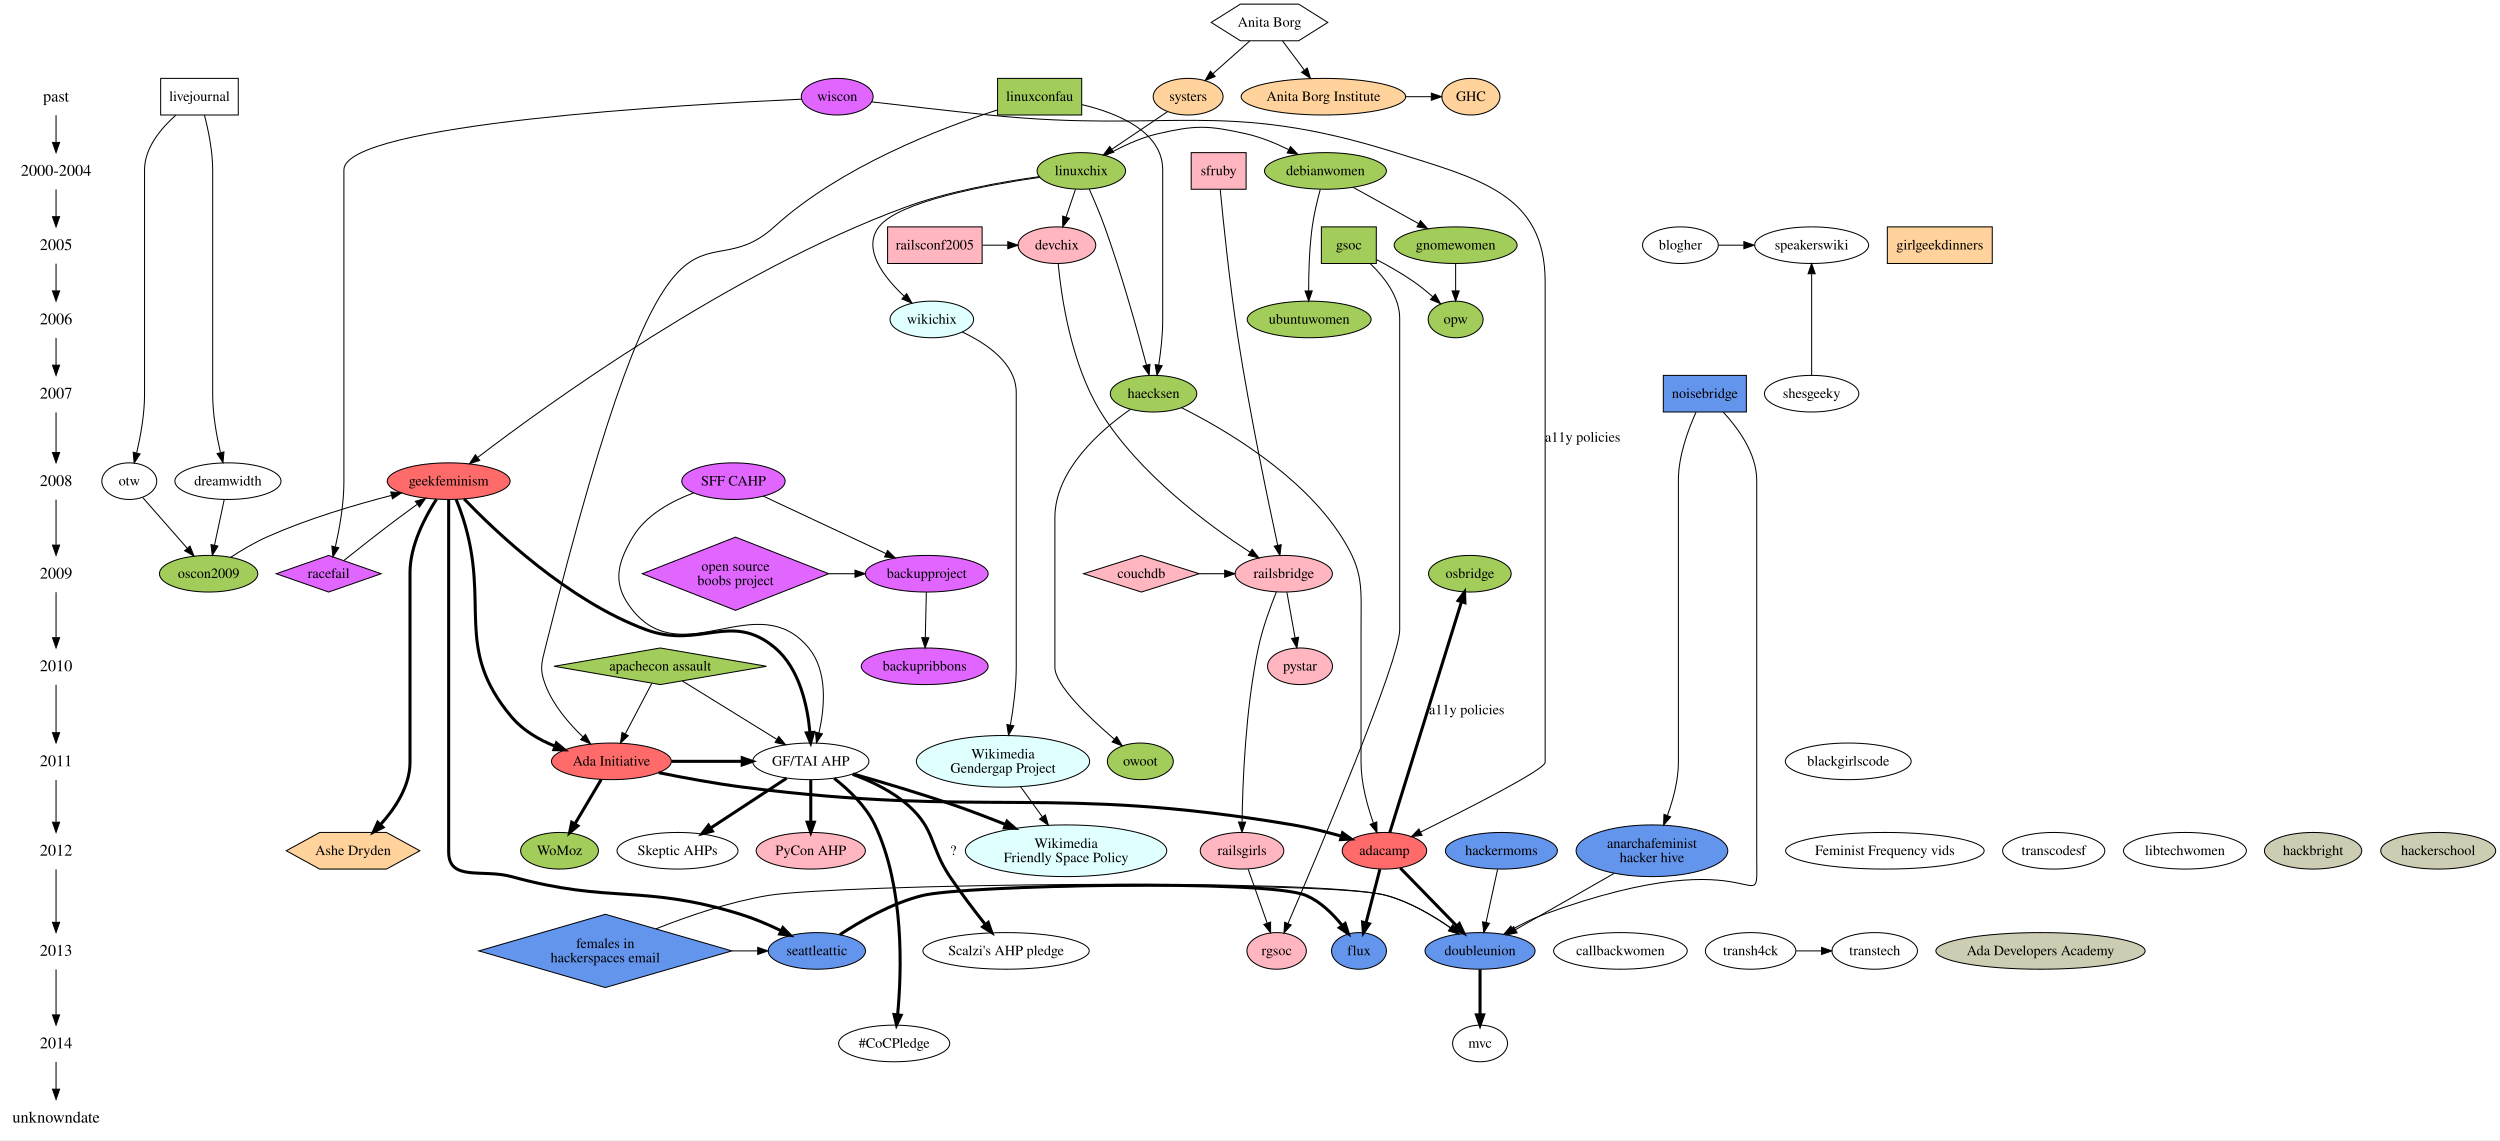
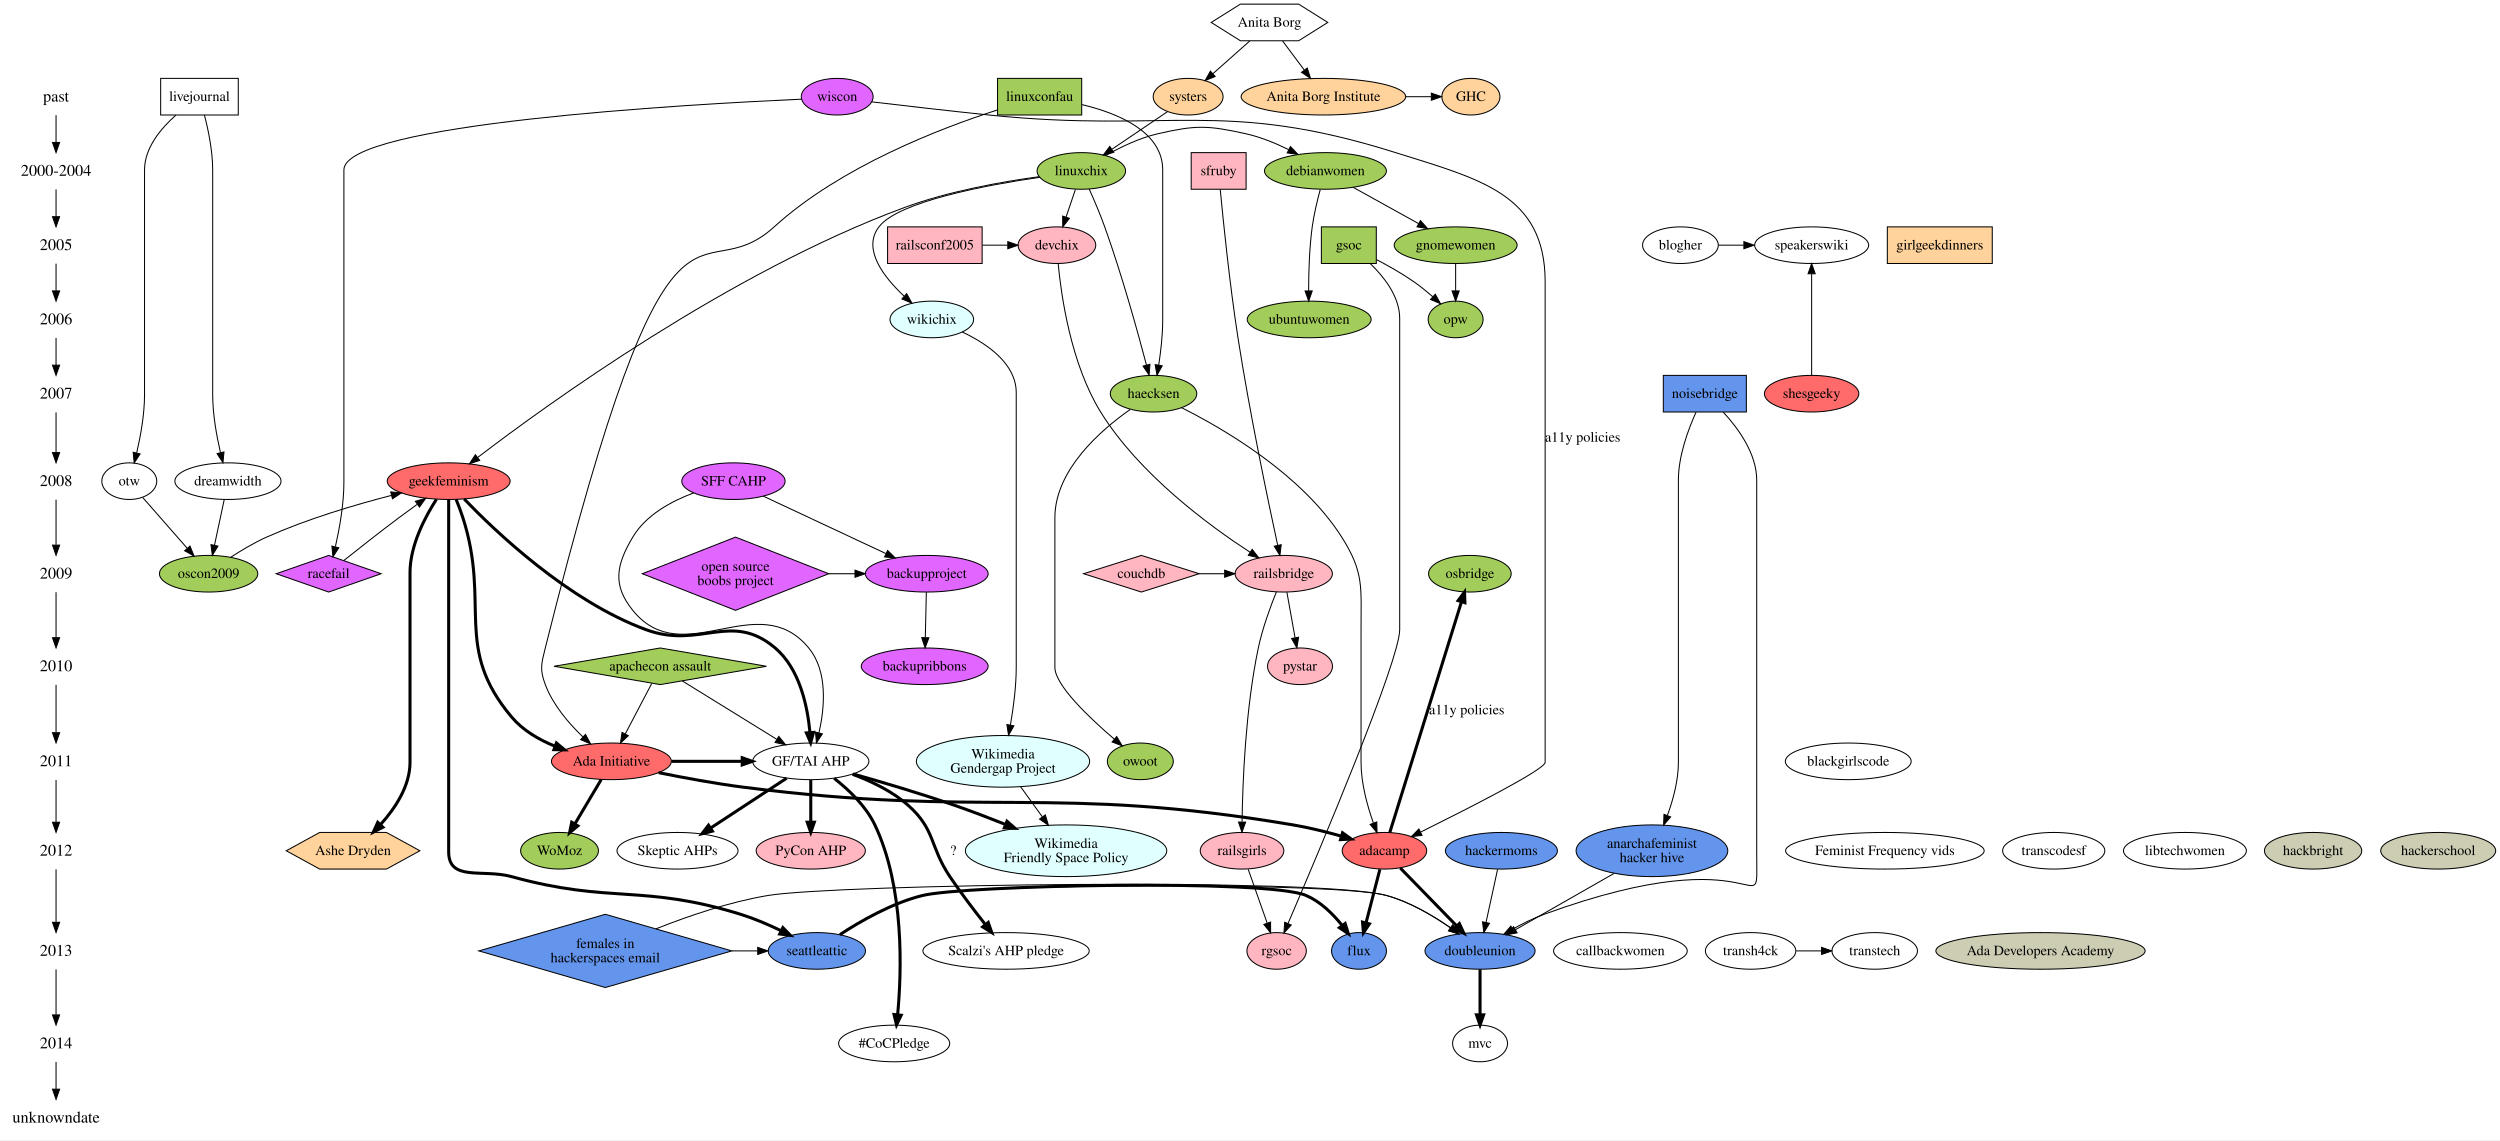
<svg xmlns="http://www.w3.org/2000/svg" width="2458pt" height="1121pt" viewBox="0.00 0.00 2457.86 1120.82">
  <g id="graph0" class="graph" transform="scale(1 1) rotate(0) translate(4 1116.82)">
    <polygon fill="white" stroke="none" points="-4,4 -4,-1116.82 2453.86,-1116.82 2453.86,4 -4,4" />
    <g id="node1" class="node">
      <text text-anchor="middle" x="51.102" y="-1017.02" font-family="Times,serif" font-size="16.00">past</text>
    </g>
    <g id="node2" class="node">
      <text text-anchor="middle" x="51.102" y="-944.023" font-family="Times,serif" font-size="16.00">2000-2004</text>
    </g>
    <g id="edge1" class="edge">
      <path fill="none" stroke="black" d="M51.102,-1003.64C51.102,-995.613 51.102,-985.871 51.102,-976.893" />
      <polygon fill="black" stroke="black" points="54.602,-976.852 51.102,-966.852 47.602,-976.852 54.602,-976.852" />
    </g>
    <g id="node3" class="node">
      <text text-anchor="middle" x="51.102" y="-871.023" font-family="Times,serif" font-size="16.00">2005</text>
    </g>
    <g id="edge2" class="edge">
      <path fill="none" stroke="black" d="M51.102,-930.636C51.102,-922.613 51.102,-912.871 51.102,-903.893" />
      <polygon fill="black" stroke="black" points="54.602,-903.852 51.102,-893.852 47.602,-903.852 54.602,-903.852" />
    </g>
    <g id="node4" class="node">
      <text text-anchor="middle" x="51.102" y="-798.023" font-family="Times,serif" font-size="16.00">2006</text>
    </g>
    <g id="edge3" class="edge">
      <path fill="none" stroke="black" d="M51.102,-857.636C51.102,-849.613 51.102,-839.871 51.102,-830.893" />
      <polygon fill="black" stroke="black" points="54.602,-830.852 51.102,-820.852 47.602,-830.852 54.602,-830.852" />
    </g>
    <g id="node5" class="node">
      <text text-anchor="middle" x="51.102" y="-725.023" font-family="Times,serif" font-size="16.00">2007</text>
    </g>
    <g id="edge4" class="edge">
      <path fill="none" stroke="black" d="M51.102,-784.636C51.102,-776.613 51.102,-766.871 51.102,-757.893" />
      <polygon fill="black" stroke="black" points="54.602,-757.852 51.102,-747.852 47.602,-757.852 54.602,-757.852" />
    </g>
    <g id="node6" class="node">
      <text text-anchor="middle" x="51.102" y="-639.023" font-family="Times,serif" font-size="16.00">2008</text>
    </g>
    <g id="edge5" class="edge">
      <path fill="none" stroke="black" d="M51.102,-711.419C51.102,-700.081 51.102,-685.05 51.102,-672.139" />
      <polygon fill="black" stroke="black" points="54.602,-671.918 51.102,-661.919 47.602,-671.919 54.602,-671.918" />
    </g>
    <g id="node7" class="node">
      <text text-anchor="middle" x="51.102" y="-548.023" font-family="Times,serif" font-size="16.00">2009</text>
    </g>
    <g id="edge6" class="edge">
      <path fill="none" stroke="black" d="M51.102,-625.663C51.102,-613.105 51.102,-595.803 51.102,-581.326" />
      <polygon fill="black" stroke="black" points="54.602,-580.931 51.102,-570.931 47.602,-580.931 54.602,-580.931" />
    </g>
    <g id="node8" class="node">
      <text text-anchor="middle" x="51.102" y="-457.023" font-family="Times,serif" font-size="16.00">2010</text>
    </g>
    <g id="edge7" class="edge">
      <path fill="none" stroke="black" d="M51.102,-534.663C51.102,-522.105 51.102,-504.803 51.102,-490.326" />
      <polygon fill="black" stroke="black" points="54.602,-489.931 51.102,-479.931 47.602,-489.931 54.602,-489.931" />
    </g>
    <g id="node9" class="node">
      <text text-anchor="middle" x="51.102" y="-363.568" font-family="Times,serif" font-size="16.00">2011</text>
    </g>
    <g id="edge8" class="edge">
      <path fill="none" stroke="black" d="M51.102,-443.621C51.102,-430.464 51.102,-412.061 51.102,-396.867" />
      <polygon fill="black" stroke="black" points="54.602,-396.493 51.102,-386.493 47.602,-396.493 54.602,-396.493" />
    </g>
    <g id="node10" class="node">
      <text text-anchor="middle" x="51.102" y="-275.656" font-family="Times,serif" font-size="16.00">2012</text>
    </g>
    <g id="edge9" class="edge">
      <path fill="none" stroke="black" d="M51.102,-349.982C51.102,-338.143 51.102,-322.231 51.102,-308.72" />
      <polygon fill="black" stroke="black" points="54.602,-308.522 51.102,-298.522 47.602,-308.522 54.602,-308.522" />
    </g>
    <g id="node11" class="node">
      <text text-anchor="middle" x="51.102" y="-177.2" font-family="Times,serif" font-size="16.00">2013</text>
    </g>
    <g id="edge10" class="edge">
      <path fill="none" stroke="black" d="M51.102,-262.211C51.102,-247.809 51.102,-227.015 51.102,-210.345" />
      <polygon fill="black" stroke="black" points="54.602,-210.095 51.102,-200.095 47.602,-210.095 54.602,-210.095" />
    </g>
    <g id="node12" class="node">
      <text text-anchor="middle" x="51.102" y="-86.2" font-family="Times,serif" font-size="16.00">2014</text>
    </g>
    <g id="edge11" class="edge">
      <path fill="none" stroke="black" d="M51.102,-163.84C51.102,-151.281 51.102,-133.979 51.102,-119.502" />
      <polygon fill="black" stroke="black" points="54.602,-119.107 51.102,-109.107 47.602,-119.107 54.602,-119.107" />
    </g>
    <g id="node13" class="node">
      <text text-anchor="middle" x="51.102" y="-13.2" font-family="Times,serif" font-size="16.00">unknowndate</text>
    </g>
    <g id="edge12" class="edge">
      <path fill="none" stroke="black" d="M51.102,-72.813C51.102,-64.79 51.102,-55.047 51.102,-46.069" />
      <polygon fill="black" stroke="black" points="54.602,-46.029 51.102,-36.029 47.602,-46.029 54.602,-46.029" />
    </g>
    <g id="node14" class="node">
      <polygon fill="none" stroke="black" points="230.251,-1039.82 153.952,-1039.82 153.952,-1003.82 230.251,-1003.82 230.251,-1039.82" />
      <text text-anchor="middle" x="192.102" y="-1017.62" font-family="Times,serif" font-size="14.00">livejournal</text>
    </g>
    <g id="node38" class="node">
      <ellipse fill="none" stroke="black" cx="220.102" cy="-643.823" rx="52.193" ry="18" />
      <text text-anchor="middle" x="220.102" y="-639.623" font-family="Times,serif" font-size="14.00">dreamwidth</text>
    </g>
    <g id="edge69" class="edge">
      <path fill="none" stroke="black" d="M197.016,-1003.77C200.698,-989.484 205.102,-968.495 205.102,-949.823 205.102,-949.823 205.102,-949.823 205.102,-728.823 205.102,-709.623 208.946,-688.333 212.743,-671.991" />
      <polygon fill="black" stroke="black" points="216.201,-672.584 215.19,-662.038 209.404,-670.913 216.201,-672.584" />
    </g>
    <g id="node39" class="node">
      <ellipse fill="none" stroke="black" cx="123.102" cy="-643.823" rx="27" ry="18" />
      <text text-anchor="middle" x="123.102" y="-639.623" font-family="Times,serif" font-size="14.00">otw</text>
    </g>
    <g id="edge70" class="edge">
      <path fill="none" stroke="black" d="M168.887,-1003.66C154.251,-990.706 138.102,-971.504 138.102,-949.823 138.102,-949.823 138.102,-949.823 138.102,-728.823 138.102,-709.501 134.208,-688.063 130.388,-671.681" />
      <polygon fill="black" stroke="black" points="133.724,-670.589 127.93,-661.719 126.927,-672.266 133.724,-670.589" />
    </g>
    <g id="node15" class="node">
      <ellipse fill="#e066ff" stroke="black" cx="819.102" cy="-1021.82" rx="35.322" ry="18" />
      <text text-anchor="middle" x="819.102" y="-1017.62" font-family="Times,serif" font-size="14.00">wiscon</text>
    </g>
    <g id="node41" class="node">
      <polygon fill="#e066ff" stroke="black" points="319.102,-570.823 267.548,-552.823 319.102,-534.823 370.655,-552.823 319.102,-570.823" />
      <text text-anchor="middle" x="319.102" y="-548.623" font-family="Times,serif" font-size="14.00">racefail</text>
    </g>
    <g id="edge68" class="edge">
      <path fill="none" stroke="black" d="M784.222,-1019.39C673.015,-1014.38 334.102,-995.351 334.102,-949.823 334.102,-949.823 334.102,-949.823 334.102,-642.823 334.102,-621.283 329.776,-597.213 325.771,-579.541" />
      <polygon fill="black" stroke="black" points="329.087,-578.358 323.36,-569.445 322.278,-579.984 329.087,-578.358" />
    </g>
    <g id="node54" class="node">
      <ellipse fill="#ff6a6a" stroke="black" cx="1357.1" cy="-280.456" rx="41.559" ry="18" />
      <text text-anchor="middle" x="1357.1" y="-276.256" font-family="Times,serif" font-size="14.00">adacamp</text>
    </g>
    <g id="edge38" class="edge">
      <path fill="none" stroke="black" d="M853.106,-1016.73C883.292,-1013.15 928.607,-1007.9 968.102,-1003.82 1145.69,-985.481 1197.82,-1020.48 1368.1,-966.823 1450.45,-940.874 1515.1,-926.162 1515.1,-839.823 1515.1,-839.823 1515.1,-839.823 1515.1,-367.368 1515.1,-360.448 1439.33,-321.91 1392.73,-298.865" />
      <polygon fill="black" stroke="black" points="1394.06,-295.622 1383.55,-294.338 1390.97,-301.9 1394.06,-295.622" />
      <text text-anchor="middle" x="1551.97" y="-682.623" font-family="Times,serif" font-size="14.00">a11y policies</text>
    </g>
    <g id="node16" class="node">
      <polygon fill="#a2cd5a" stroke="black" points="1059.47,-1039.82 976.732,-1039.82 976.732,-1003.82 1059.47,-1003.82 1059.47,-1039.82" />
      <text text-anchor="middle" x="1018.1" y="-1017.62" font-family="Times,serif" font-size="14.00">linuxconfau</text>
    </g>
    <g id="node33" class="node">
      <ellipse fill="#a2cd5a" stroke="black" cx="1130.1" cy="-729.823" rx="42.528" ry="18" />
      <text text-anchor="middle" x="1130.1" y="-725.623" font-family="Times,serif" font-size="14.00">haecksen</text>
    </g>
    <g id="edge61" class="edge">
      <path fill="none" stroke="black" d="M1059.74,-1014.02C1094.74,-1005.64 1139.1,-987.576 1139.1,-949.823 1139.1,-949.823 1139.1,-949.823 1139.1,-801.823 1139.1,-787.215 1137.2,-771.05 1135.15,-757.838" />
      <polygon fill="black" stroke="black" points="1138.6,-757.251 1133.5,-747.963 1131.7,-758.402 1138.6,-757.251" />
    </g>
    <g id="node49" class="node">
      <ellipse fill="#ff6a6a" stroke="black" cx="597.102" cy="-368.368" rx="58.95" ry="18" />
      <text text-anchor="middle" x="597.102" y="-364.168" font-family="Times,serif" font-size="14.00">Ada Initiative</text>
    </g>
    <g id="edge22" class="edge">
      <path fill="none" stroke="black" d="M976.325,-1008.69C920.93,-990.913 822.556,-953.296 757.102,-893.823 679.87,-823.649 658.224,-984.314 532.102,-479.823 528.221,-464.301 526.482,-458.804 532.102,-443.823 539.576,-423.896 555.066,-405.801 569.049,-392.44" />
      <polygon fill="black" stroke="black" points="571.592,-394.858 576.603,-385.523 566.864,-389.695 571.592,-394.858" />
    </g>
    <g id="node17" class="node">
      <ellipse fill="#ffd39b" stroke="black" cx="1297.1" cy="-1021.82" rx="80.881" ry="18" />
      <text text-anchor="middle" x="1297.1" y="-1017.62" font-family="Times,serif" font-size="14.00">Anita Borg Institute</text>
    </g>
    <g id="node19" class="node">
      <ellipse fill="#ffd39b" stroke="black" cx="1442.1" cy="-1021.82" rx="28.558" ry="18" />
      <text text-anchor="middle" x="1442.1" y="-1017.62" font-family="Times,serif" font-size="14.00">GHC</text>
    </g>
    <g id="edge15" class="edge">
      <path fill="none" stroke="black" d="M1377.81,-1021.82C1386.21,-1021.82 1394.6,-1021.82 1402.99,-1021.82" />
      <polygon fill="black" stroke="black" points="1403.22,-1025.32 1413.22,-1021.82 1403.22,-1018.32 1403.22,-1025.32" />
    </g>
    <g id="node18" class="node">
      <ellipse fill="#ffd39b" stroke="black" cx="1164.1" cy="-1021.82" rx="34.361" ry="18" />
      <text text-anchor="middle" x="1164.1" y="-1017.62" font-family="Times,serif" font-size="14.00">systers</text>
    </g>
    <g id="node20" class="node">
      <ellipse fill="#a2cd5a" stroke="black" cx="1059.1" cy="-948.823" rx="43.523" ry="18" />
      <text text-anchor="middle" x="1059.1" y="-944.623" font-family="Times,serif" font-size="14.00">linuxchix</text>
    </g>
    <g id="edge16" class="edge">
      <path fill="none" stroke="black" d="M1143.86,-1007.13C1128.43,-996.702 1106.94,-982.168 1089.45,-970.347" />
      <polygon fill="black" stroke="black" points="1090.97,-967.151 1080.73,-964.449 1087.05,-972.949 1090.97,-967.151" />
    </g>
    <g id="node22" class="node">
      <ellipse fill="#a2cd5a" stroke="black" cx="1299.1" cy="-948.823" rx="59.927" ry="18" />
      <text text-anchor="middle" x="1299.1" y="-944.623" font-family="Times,serif" font-size="14.00">debianwomen</text>
    </g>
    <g id="edge52" class="edge">
      <path fill="none" stroke="black" d="M1083.05,-963.952C1097.29,-972.037 1116.04,-981.162 1134.1,-985.323 1171.78,-994.005 1183.36,-993.718 1221.1,-985.323 1235.43,-982.137 1250.24,-976.027 1263.05,-969.704" />
      <polygon fill="black" stroke="black" points="1264.71,-972.789 1272,-965.101 1261.5,-966.565 1264.71,-972.789" />
    </g>
    <g id="node24" class="node">
      <ellipse fill="lightpink" stroke="black" cx="1035.1" cy="-875.823" rx="38.202" ry="18" />
      <text text-anchor="middle" x="1035.1" y="-871.623" font-family="Times,serif" font-size="14.00">devchix</text>
    </g>
    <g id="edge78" class="edge">
      <path fill="none" stroke="black" d="M1053.29,-930.636C1050.55,-922.526 1047.21,-912.659 1044.15,-903.6" />
      <polygon fill="black" stroke="black" points="1047.38,-902.205 1040.86,-893.852 1040.74,-904.446 1047.38,-902.205" />
    </g>
    <g id="node30" class="node">
      <ellipse fill="lightcyan" stroke="black" cx="912.102" cy="-802.823" rx="41.109" ry="18" />
      <text text-anchor="middle" x="912.102" y="-798.623" font-family="Times,serif" font-size="14.00">wikichix</text>
    </g>
    <g id="edge56" class="edge">
      <path fill="none" stroke="black" d="M1018.11,-942.565C965.628,-934.894 879.185,-918.775 860.102,-893.823 843.479,-872.089 864.79,-844.527 884.93,-825.666" />
      <polygon fill="black" stroke="black" points="887.385,-828.167 892.51,-818.894 882.721,-822.947 887.385,-828.167" />
    </g>
    <g id="edge60" class="edge">
      <path fill="none" stroke="black" d="M1066.87,-931C1071.59,-920.445 1077.56,-906.484 1082.1,-893.823 1099,-846.72 1114.58,-790.467 1123.17,-757.875" />
      <polygon fill="black" stroke="black" points="1126.57,-758.726 1125.71,-748.166 1119.79,-756.958 1126.57,-758.726" />
    </g>
    <g id="node37" class="node">
      <ellipse fill="#ff6a6a" stroke="black" cx="437.102" cy="-643.823" rx="60.411" ry="18" />
      <text text-anchor="middle" x="437.102" y="-639.623" font-family="Times,serif" font-size="14.00">geekfeminism</text>
    </g>
    <g id="edge18" class="edge">
      <path fill="none" stroke="black" d="M1017.68,-943.179C981.788,-938.294 928.889,-929.008 885.102,-912.823 713.493,-849.393 533.961,-719.356 465.706,-667.197" />
      <polygon fill="black" stroke="black" points="467.63,-664.262 457.569,-660.944 463.365,-669.812 467.63,-664.262" />
    </g>
    <g id="node21" class="node">
      <polygon fill="lightpink" stroke="black" points="1221.1,-966.823 1167.1,-966.823 1167.1,-930.823 1221.1,-930.823 1221.1,-966.823" />
      <text text-anchor="middle" x="1194.1" y="-944.623" font-family="Times,serif" font-size="14.00">sfruby</text>
    </g>
    <g id="node43" class="node">
      <ellipse fill="lightpink" stroke="black" cx="1258.1" cy="-552.823" rx="47.85" ry="18" />
      <text text-anchor="middle" x="1258.1" y="-548.623" font-family="Times,serif" font-size="14.00">railsbridge</text>
    </g>
    <g id="edge80" class="edge">
      <path fill="none" stroke="black" d="M1195.67,-930.634C1198.48,-900.847 1204.87,-837.749 1213.1,-784.823 1224.64,-710.572 1242.83,-623.783 1252.15,-580.794" />
      <polygon fill="black" stroke="black" points="1255.61,-581.359 1254.32,-570.843 1248.77,-579.867 1255.61,-581.359" />
    </g>
    <g id="node28" class="node">
      <ellipse fill="#a2cd5a" stroke="black" cx="1427.1" cy="-875.823" rx="60.42" ry="18" />
      <text text-anchor="middle" x="1427.1" y="-871.623" font-family="Times,serif" font-size="14.00">gnomewomen</text>
    </g>
    <g id="edge54" class="edge">
      <path fill="none" stroke="black" d="M1326.25,-932.766C1345.04,-922.341 1370.27,-908.349 1390.79,-896.966" />
      <polygon fill="black" stroke="black" points="1392.51,-900.015 1399.55,-892.104 1389.11,-893.894 1392.51,-900.015" />
    </g>
    <g id="node31" class="node">
      <ellipse fill="#a2cd5a" stroke="black" cx="1283.1" cy="-802.823" rx="60.913" ry="18" />
      <text text-anchor="middle" x="1283.1" y="-798.623" font-family="Times,serif" font-size="14.00">ubuntuwomen</text>
    </g>
    <g id="edge53" class="edge">
      <path fill="none" stroke="black" d="M1293.98,-930.484C1291.11,-919.976 1287.79,-906.245 1286.1,-893.823 1283.25,-872.813 1282.58,-848.805 1282.58,-830.872" />
      <polygon fill="black" stroke="black" points="1286.08,-830.852 1282.65,-820.829 1279.08,-830.805 1286.08,-830.852" />
    </g>
    <g id="node23" class="node">
      <polygon fill="lightpink" stroke="black" points="961.581,-893.823 868.622,-893.823 868.622,-857.823 961.581,-857.823 961.581,-893.823" />
      <text text-anchor="middle" x="915.102" y="-871.623" font-family="Times,serif" font-size="14.00">railsconf2005</text>
    </g>
    <g id="edge77" class="edge">
      <path fill="none" stroke="black" d="M961.977,-875.823C970.235,-875.823 978.493,-875.823 986.752,-875.823" />
      <polygon fill="black" stroke="black" points="986.825,-879.323 996.825,-875.823 986.825,-872.323 986.825,-879.323" />
    </g>
    <g id="edge79" class="edge">
      <path fill="none" stroke="black" d="M1036.32,-857.828C1039.23,-826.696 1048.69,-759.357 1078.1,-711.823 1115.81,-650.882 1184.34,-600.382 1225.09,-573.887" />
      <polygon fill="black" stroke="black" points="1227.05,-576.786 1233.59,-568.447 1223.28,-570.89 1227.05,-576.786" />
    </g>
    <g id="node25" class="node">
      <ellipse fill="none" stroke="black" cx="1648.1" cy="-875.823" rx="37.242" ry="18" />
      <text text-anchor="middle" x="1648.1" y="-871.623" font-family="Times,serif" font-size="14.00">blogher</text>
    </g>
    <g id="node26" class="node">
      <ellipse fill="none" stroke="black" cx="1777.1" cy="-875.823" rx="56.053" ry="18" />
      <text text-anchor="middle" x="1777.1" y="-871.623" font-family="Times,serif" font-size="14.00">speakerswiki</text>
    </g>
    <g id="edge75" class="edge">
      <path fill="none" stroke="black" d="M1685.39,-875.823C1693.71,-875.823 1702.03,-875.823 1710.35,-875.823" />
      <polygon fill="black" stroke="black" points="1710.5,-879.323 1720.5,-875.823 1710.5,-872.323 1710.5,-879.323" />
    </g>
    <g id="node27" class="node">
      <polygon fill="#ffd39b" stroke="black" points="1954.68,-893.823 1851.52,-893.823 1851.52,-857.823 1954.68,-857.823 1954.68,-893.823" />
      <text text-anchor="middle" x="1903.1" y="-871.623" font-family="Times,serif" font-size="14.00">girlgeekdinners</text>
    </g>
    <g id="node32" class="node">
      <ellipse fill="#a2cd5a" stroke="black" cx="1427.1" cy="-802.823" rx="27" ry="18" />
      <text text-anchor="middle" x="1427.1" y="-798.623" font-family="Times,serif" font-size="14.00">opw</text>
    </g>
    <g id="edge58" class="edge">
      <path fill="none" stroke="black" d="M1427.1,-857.636C1427.1,-849.613 1427.1,-839.871 1427.1,-830.893" />
      <polygon fill="black" stroke="black" points="1430.6,-830.852 1427.1,-820.852 1423.6,-830.852 1430.6,-830.852" />
    </g>
    <g id="node29" class="node">
      <polygon fill="#a2cd5a" stroke="black" points="1349.1,-893.823 1295.1,-893.823 1295.1,-857.823 1349.1,-857.823 1349.1,-893.823" />
      <text text-anchor="middle" x="1322.1" y="-871.623" font-family="Times,serif" font-size="14.00">gsoc</text>
    </g>
    <g id="edge59" class="edge">
      <path fill="none" stroke="black" d="M1349.35,-861.614C1361.02,-855.532 1374.58,-847.882 1386.1,-839.823 1392.4,-835.418 1398.82,-830.189 1404.66,-825.102" />
      <polygon fill="black" stroke="black" points="1407.08,-827.627 1412.19,-818.342 1402.41,-822.418 1407.08,-827.627" />
    </g>
    <g id="node71" class="node">
      <ellipse fill="lightpink" stroke="black" cx="1251.1" cy="-182" rx="29.213" ry="18" />
      <text text-anchor="middle" x="1251.1" y="-177.8" font-family="Times,serif" font-size="14.00">rgsoc</text>
    </g>
    <g id="edge67" class="edge">
      <path fill="none" stroke="black" d="M1343.31,-857.582C1356.93,-844.46 1372.1,-825.081 1372.1,-803.823 1372.1,-803.823 1372.1,-803.823 1372.1,-497.823 1372.1,-467.407 1292.39,-278.97 1262.36,-209.063" />
      <polygon fill="black" stroke="black" points="1265.48,-207.443 1258.31,-199.641 1259.05,-210.21 1265.48,-207.443" />
    </g>
    <g id="node53" class="node">
      <ellipse fill="lightcyan" stroke="black" cx="982.102" cy="-368.368" rx="85.163" ry="25.412" />
      <text text-anchor="middle" x="982.102" y="-371.168" font-family="Times,serif" font-size="14.00">Wikimedia</text>
      <text text-anchor="middle" x="982.102" y="-357.168" font-family="Times,serif" font-size="14.00">Gendergap Project</text>
    </g>
    <g id="edge57" class="edge">
      <path fill="none" stroke="black" d="M942.066,-790.462C965.841,-779.272 995.102,-759.647 995.102,-730.823 995.102,-730.823 995.102,-730.823 995.102,-460.823 995.102,-441.964 992.359,-421.134 989.392,-404.122" />
      <polygon fill="black" stroke="black" points="992.795,-403.274 987.539,-394.075 985.911,-404.544 992.795,-403.274" />
    </g>
    <g id="node51" class="node">
      <ellipse fill="#a2cd5a" stroke="black" cx="1117.1" cy="-368.368" rx="32.432" ry="18" />
      <text text-anchor="middle" x="1117.1" y="-364.168" font-family="Times,serif" font-size="14.00">owoot</text>
    </g>
    <g id="edge55" class="edge">
      <path fill="none" stroke="black" d="M1107.11,-714.299C1078.43,-694.183 1033.1,-654.94 1033.1,-607.823 1033.1,-607.823 1033.1,-607.823 1033.1,-460.823 1033.1,-443.315 1066.91,-411.209 1091.64,-390.076" />
      <polygon fill="black" stroke="black" points="1093.89,-392.751 1099.29,-383.633 1089.38,-387.397 1093.89,-392.751" />
    </g>
    <g id="edge62" class="edge">
      <path fill="none" stroke="black" d="M1157.69,-716.007C1198.89,-695.366 1275.82,-650.717 1315.1,-588.823 1337.01,-554.307 1334.1,-539.705 1334.1,-498.823 1334.1,-498.823 1334.1,-498.823 1334.1,-367.368 1334.1,-346.909 1340.26,-324.614 1346.21,-307.863" />
      <polygon fill="black" stroke="black" points="1349.59,-308.809 1349.82,-298.217 1343.04,-306.352 1349.59,-308.809" />
    </g>
    <g id="node34" class="node">
-       <ellipse fill="none" stroke="black" cx="1777.1" cy="-729.823" rx="46.405" ry="18" />
+       <ellipse fill="#ff6a6a" stroke="black" cx="1777.1" cy="-729.823" rx="46.405" ry="18" />
      <text text-anchor="middle" x="1777.1" y="-725.623" font-family="Times,serif" font-size="14.00">shesgeeky</text>
    </g>
    <g id="edge76" class="edge">
      <path fill="none" stroke="black" d="M1777.1,-747.885C1777.1,-772.447 1777.1,-818.034 1777.1,-847.37" />
      <polygon fill="black" stroke="black" points="1773.6,-847.739 1777.1,-857.739 1780.6,-847.739 1773.6,-847.739" />
    </g>
    <g id="node35" class="node">
      <polygon fill="cornflowerblue" stroke="black" points="1712.92,-747.823 1631.28,-747.823 1631.28,-711.823 1712.92,-711.823 1712.92,-747.823" />
      <text text-anchor="middle" x="1672.1" y="-725.623" font-family="Times,serif" font-size="14.00">noisebridge</text>
    </g>
    <g id="node62" class="node">
      <ellipse fill="cornflowerblue" stroke="black" cx="1620.1" cy="-280.456" rx="74.559" ry="25.412" />
      <text text-anchor="middle" x="1620.1" y="-283.256" font-family="Times,serif" font-size="14.00">anarchafeminist</text>
      <text text-anchor="middle" x="1620.1" y="-269.256" font-family="Times,serif" font-size="14.00">hacker hive</text>
    </g>
    <g id="edge42" class="edge">
      <path fill="none" stroke="black" d="M1663.44,-711.606C1655.88,-694.954 1646.1,-668.791 1646.1,-644.823 1646.1,-644.823 1646.1,-644.823 1646.1,-367.368 1646.1,-349.727 1641.02,-330.888 1635.35,-315.361" />
      <polygon fill="black" stroke="black" points="1638.47,-313.732 1631.58,-305.681 1631.94,-316.27 1638.47,-313.732" />
    </g>
    <g id="node70" class="node">
      <ellipse fill="cornflowerblue" stroke="black" cx="1451.1" cy="-182" rx="54.14" ry="18" />
      <text text-anchor="middle" x="1451.1" y="-177.8" font-family="Times,serif" font-size="14.00">doubleunion</text>
    </g>
    <g id="edge43" class="edge">
      <path fill="none" stroke="black" d="M1690.23,-711.648C1704.88,-695.832 1723.1,-670.926 1723.1,-644.823 1723.1,-644.823 1723.1,-644.823 1723.1,-279.456 1723.1,-200.143 1735.5,-298.746 1514.1,-218 1503.68,-214.199 1492.92,-208.832 1483.31,-203.441" />
      <polygon fill="black" stroke="black" points="1484.89,-200.315 1474.49,-198.314 1481.37,-206.366 1484.89,-200.315" />
    </g>
    <g id="node36" class="node">
      <ellipse fill="#e066ff" stroke="black" cx="717.102" cy="-643.823" rx="50.825" ry="18" />
      <text text-anchor="middle" x="717.102" y="-639.623" font-family="Times,serif" font-size="14.00">SFF CAHP</text>
    </g>
    <g id="node45" class="node">
      <ellipse fill="#e066ff" stroke="black" cx="907.102" cy="-552.823" rx="60.394" ry="18" />
      <text text-anchor="middle" x="907.102" y="-548.623" font-family="Times,serif" font-size="14.00">backupproject</text>
    </g>
    <g id="edge28" class="edge">
      <path fill="none" stroke="black" d="M746.373,-629.112C778.671,-613.983 830.849,-589.542 866.952,-572.63" />
      <polygon fill="black" stroke="black" points="868.649,-575.701 876.22,-568.289 865.679,-569.361 868.649,-575.701" />
    </g>
    <g id="node50" class="node">
      <ellipse fill="none" stroke="black" cx="793.102" cy="-368.368" rx="57.134" ry="18" />
      <text text-anchor="middle" x="793.102" y="-364.168" font-family="Times,serif" font-size="14.00">GF/TAI AHP</text>
    </g>
    <g id="edge26" class="edge">
      <path fill="none" stroke="black" d="M677.952,-632.268C656.225,-624.188 631.044,-610.625 618.102,-588.823 601.767,-561.307 597.979,-541.705 618.102,-516.823 667.545,-455.687 741.107,-540.51 791.102,-479.823 810.096,-456.768 806.718,-420.881 801.16,-396.31" />
      <polygon fill="black" stroke="black" points="804.537,-395.387 798.703,-386.543 797.748,-397.095 804.537,-395.387" />
    </g>
    <g id="edge21" class="edge">
      <path fill="none" stroke="black" stroke-width="3" d="M444.423,-625.908C446.735,-620.223 449.183,-613.806 451.102,-607.823 478.49,-522.422 441.251,-480.356 499.102,-411.823 510.096,-398.799 525.83,-389.654 541.482,-383.282" />
      <polygon fill="black" stroke="black" stroke-width="3" points="543.031,-386.44 551.175,-379.663 540.582,-379.882 543.031,-386.44" />
    </g>
    <g id="edge24" class="edge">
      <path fill="none" stroke="black" stroke-width="3" d="M452.256,-626.386C482.611,-594.742 554.548,-526 631.102,-497.823 684.601,-478.132 714.586,-516.652 758.102,-479.823 782.286,-459.356 789.96,-422.264 792.285,-396.751" />
      <polygon fill="black" stroke="black" stroke-width="3" points="795.788,-396.825 792.987,-386.607 788.805,-396.342 795.788,-396.825" />
    </g>
    <g id="node63" class="node">
      <polygon fill="#ffd39b" stroke="black" points="408.771,-280.456 375.936,-298.456 310.267,-298.456 277.432,-280.456 310.267,-262.456 375.936,-262.456 408.771,-280.456" />
      <text text-anchor="middle" x="343.102" y="-276.256" font-family="Times,serif" font-size="14.00">Ashe Dryden</text>
    </g>
    <g id="edge17" class="edge">
      <path fill="none" stroke="black" stroke-width="3" d="M425.078,-626.004C413.945,-608.75 399.102,-580.705 399.102,-553.823 399.102,-553.823 399.102,-553.823 399.102,-367.368 399.102,-343.958 384.329,-321.932 369.959,-306.044" />
      <polygon fill="black" stroke="black" stroke-width="3" points="372.44,-303.574 363.003,-298.758 367.377,-308.408 372.44,-303.574" />
    </g>
    <g id="node68" class="node">
      <ellipse fill="cornflowerblue" stroke="black" cx="799.102" cy="-182" rx="47.832" ry="18" />
      <text text-anchor="middle" x="799.102" y="-177.8" font-family="Times,serif" font-size="14.00">seattleattic</text>
    </g>
    <g id="edge48" class="edge">
      <path fill="none" stroke="black" stroke-width="3" d="M437.102,-625.761C437.102,-607.846 437.102,-578.855 437.102,-553.823 437.102,-553.823 437.102,-553.823 437.102,-279.456 437.102,-249.834 470.548,-262.882 499.102,-255 596.791,-228.032 627.279,-247.93 724.102,-218 737.557,-213.841 751.703,-207.735 764.039,-201.784" />
      <polygon fill="black" stroke="black" stroke-width="3" points="765.677,-204.879 773.078,-197.298 762.565,-198.609 765.677,-204.879" />
    </g>
    <g id="node40" class="node">
      <ellipse fill="#a2cd5a" stroke="black" cx="201.102" cy="-552.823" rx="48.351" ry="18" />
      <text text-anchor="middle" x="201.102" y="-548.623" font-family="Times,serif" font-size="14.00">oscon2009</text>
    </g>
    <g id="edge71" class="edge">
      <path fill="none" stroke="black" d="M216.438,-625.663C213.731,-612.982 209.991,-595.463 206.882,-580.901" />
      <polygon fill="black" stroke="black" points="210.264,-579.98 204.754,-570.931 203.419,-581.441 210.264,-579.98" />
    </g>
    <g id="edge72" class="edge">
      <path fill="none" stroke="black" d="M136.333,-627.726C148.251,-614.127 165.98,-593.897 179.878,-578.04" />
      <polygon fill="black" stroke="black" points="182.787,-580.031 186.745,-570.204 177.522,-575.418 182.787,-580.031" />
    </g>
    <g id="edge73" class="edge">
      <path fill="none" stroke="black" d="M222.84,-569.004C233.178,-575.737 245.918,-583.356 258.102,-588.823 297.758,-606.62 344.905,-620.574 380.855,-629.836" />
      <polygon fill="black" stroke="black" points="380.129,-633.262 390.682,-632.323 381.847,-626.476 380.129,-633.262" />
    </g>
    <g id="edge19" class="edge">
      <path fill="none" stroke="black" d="M334.03,-565.813C347.908,-576.885 369.22,-593.702 388.102,-607.823 393.839,-612.114 400.016,-616.616 405.986,-620.908" />
      <polygon fill="black" stroke="black" points="404.339,-624.033 414.51,-626.998 408.408,-618.337 404.339,-624.033" />
    </g>
    <g id="node42" class="node">
      <polygon fill="lightpink" stroke="black" points="1118.1,-570.823 1061.28,-552.823 1118.1,-534.823 1174.93,-552.823 1118.1,-570.823" />
      <text text-anchor="middle" x="1118.1" y="-548.623" font-family="Times,serif" font-size="14.00">couchdb</text>
    </g>
    <g id="edge63" class="edge">
      <path fill="none" stroke="black" d="M1174.98,-552.823C1183.29,-552.823 1191.6,-552.823 1199.91,-552.823" />
      <polygon fill="black" stroke="black" points="1200.04,-556.323 1210.04,-552.823 1200.04,-549.323 1200.04,-556.323" />
    </g>
    <g id="node55" class="node">
      <ellipse fill="lightpink" stroke="black" cx="1217.1" cy="-280.456" rx="41.109" ry="18" />
      <text text-anchor="middle" x="1217.1" y="-276.256" font-family="Times,serif" font-size="14.00">railsgirls</text>
    </g>
    <g id="edge65" class="edge">
      <path fill="none" stroke="black" d="M1250.89,-535.003C1245.07,-520.627 1237.19,-499.246 1233.1,-479.823 1220.48,-419.816 1217.67,-347.669 1217.13,-309.057" />
      <polygon fill="black" stroke="black" points="1220.63,-308.613 1217.03,-298.647 1213.63,-308.68 1220.63,-308.613" />
    </g>
    <g id="node80" class="node">
      <ellipse fill="lightpink" stroke="black" cx="1274.1" cy="-461.823" rx="31.939" ry="18" />
      <text text-anchor="middle" x="1274.1" y="-457.623" font-family="Times,serif" font-size="14.00">pystar</text>
    </g>
    <g id="edge64" class="edge">
      <path fill="none" stroke="black" d="M1261.19,-534.663C1263.47,-521.982 1266.62,-504.463 1269.23,-489.901" />
      <polygon fill="black" stroke="black" points="1272.7,-490.392 1271.03,-479.931 1265.81,-489.154 1272.7,-490.392" />
    </g>
    <g id="node44" class="node">
      <polygon fill="#e066ff" stroke="black" points="719.102,-588.823 627.466,-552.823 719.102,-516.823 810.737,-552.823 719.102,-588.823" />
      <text text-anchor="middle" x="719.102" y="-555.623" font-family="Times,serif" font-size="14.00">open source</text>
      <text text-anchor="middle" x="719.102" y="-541.623" font-family="Times,serif" font-size="14.00">boobs project</text>
    </g>
    <g id="edge27" class="edge">
      <path fill="none" stroke="black" d="M810.898,-552.823C819.452,-552.823 828.005,-552.823 836.558,-552.823" />
      <polygon fill="black" stroke="black" points="836.599,-556.323 846.599,-552.823 836.599,-549.323 836.599,-556.323" />
    </g>
    <g id="node48" class="node">
      <ellipse fill="#e066ff" stroke="black" cx="905.102" cy="-461.823" rx="62.349" ry="18" />
      <text text-anchor="middle" x="905.102" y="-457.623" font-family="Times,serif" font-size="14.00">backupribbons</text>
    </g>
    <g id="edge29" class="edge">
      <path fill="none" stroke="black" d="M906.716,-534.663C906.434,-522.105 906.045,-504.803 905.72,-490.326" />
      <polygon fill="black" stroke="black" points="909.21,-489.85 905.486,-479.931 902.212,-490.007 909.21,-489.85" />
    </g>
    <g id="node46" class="node">
      <ellipse fill="#a2cd5a" stroke="black" cx="1441.1" cy="-552.823" rx="40.625" ry="18" />
      <text text-anchor="middle" x="1441.1" y="-548.623" font-family="Times,serif" font-size="14.00">osbridge</text>
    </g>
    <g id="node47" class="node">
      <polygon fill="#a2cd5a" stroke="black" points="645.102,-479.823 540.648,-461.823 645.102,-443.823 749.556,-461.823 645.102,-479.823" />
      <text text-anchor="middle" x="645.102" y="-457.623" font-family="Times,serif" font-size="14.00">apachecon assault</text>
    </g>
    <g id="edge20" class="edge">
      <path fill="none" stroke="black" d="M636.741,-444.893C629.556,-431.203 619.058,-411.202 610.671,-395.222" />
      <polygon fill="black" stroke="black" points="613.764,-393.583 606.018,-386.355 607.566,-396.836 613.764,-393.583" />
    </g>
    <g id="edge23" class="edge">
      <path fill="none" stroke="black" d="M666.622,-447.525C691.001,-432.46 731.037,-407.72 759.532,-390.112" />
      <polygon fill="black" stroke="black" points="761.676,-392.901 768.343,-384.667 757.997,-386.946 761.676,-392.901" />
    </g>
    <g id="edge25" class="edge">
      <path fill="none" stroke="black" stroke-width="3" d="M656.438,-368.368C679.456,-368.368 702.475,-368.368 725.494,-368.368" />
      <polygon fill="black" stroke="black" stroke-width="3" points="725.713,-371.868 735.713,-368.368 725.713,-364.868 725.713,-371.868" />
    </g>
    <g id="edge36" class="edge">
      <path fill="none" stroke="black" stroke-width="3" d="M643.522,-357.263C668.23,-352.233 699.196,-346.48 727.102,-342.912 965.721,-312.399 1029.88,-345.868 1267.1,-305.912 1282.8,-303.268 1299.71,-299.048 1314.59,-294.852" />
      <polygon fill="black" stroke="black" stroke-width="3" points="1315.9,-298.117 1324.53,-291.971 1313.95,-291.394 1315.9,-298.117" />
    </g>
    <g id="node67" class="node">
      <ellipse fill="#a2cd5a" stroke="black" cx="546.102" cy="-280.456" rx="38.264" ry="18" />
      <text text-anchor="middle" x="546.102" y="-276.256" font-family="Times,serif" font-size="14.00">WoMoz</text>
    </g>
    <g id="edge37" class="edge">
      <path fill="none" stroke="black" stroke-width="3" d="M587.026,-350.394C579.644,-337.959 569.499,-320.87 561.157,-306.818" />
      <polygon fill="black" stroke="black" stroke-width="3" points="564.097,-304.914 555.983,-298.102 558.078,-308.487 564.097,-304.914" />
    </g>
    <g id="node56" class="node">
      <ellipse fill="lightcyan" stroke="black" cx="1044.1" cy="-280.456" rx="98.993" ry="25.412" />
      <text text-anchor="middle" x="1044.1" y="-283.256" font-family="Times,serif" font-size="14.00">Wikimedia</text>
      <text text-anchor="middle" x="1044.1" y="-269.256" font-family="Times,serif" font-size="14.00">Friendly Space Policy</text>
    </g>
    <g id="edge33" class="edge">
      <path fill="none" stroke="black" stroke-width="3" d="M834.733,-355.974C863.202,-347.927 901.687,-336.542 935.102,-324.912 951.194,-319.311 968.406,-312.731 984.289,-306.41" />
      <polygon fill="black" stroke="black" stroke-width="3" points="986.008,-309.491 993.984,-302.518 983.4,-302.995 986.008,-309.491" />
    </g>
    <g id="node57" class="node">
      <ellipse fill="none" stroke="black" cx="662.102" cy="-280.456" rx="59.486" ry="18" />
      <text text-anchor="middle" x="662.102" y="-276.256" font-family="Times,serif" font-size="14.00">Skeptic AHPs</text>
    </g>
    <g id="edge31" class="edge">
      <path fill="none" stroke="black" stroke-width="3" d="M769.378,-351.81C748.457,-338.089 717.776,-317.968 694.579,-302.755" />
      <polygon fill="black" stroke="black" stroke-width="3" points="696.372,-299.746 686.091,-297.188 692.534,-305.599 696.372,-299.746" />
    </g>
    <g id="node58" class="node">
      <ellipse fill="lightpink" stroke="black" cx="793.102" cy="-280.456" rx="53.715" ry="18" />
      <text text-anchor="middle" x="793.102" y="-276.256" font-family="Times,serif" font-size="14.00">PyCon AHP</text>
    </g>
    <g id="edge30" class="edge">
      <path fill="none" stroke="black" stroke-width="3" d="M793.102,-349.982C793.102,-338.143 793.102,-322.231 793.102,-308.72" />
      <polygon fill="black" stroke="black" stroke-width="3" points="796.602,-308.522 793.102,-298.522 789.602,-308.522 796.602,-308.522" />
    </g>
    <g id="node73" class="node">
      <ellipse fill="none" stroke="black" cx="985.102" cy="-182" rx="81.755" ry="18" />
      <text text-anchor="middle" x="985.102" y="-177.8" font-family="Times,serif" font-size="14.00">Scalzi's AHP pledge</text>
    </g>
    <g id="edge35" class="edge">
      <path fill="none" stroke="black" stroke-width="3" d="M834.17,-355.629C852.519,-348.866 873.478,-338.88 889.102,-324.912 915.919,-300.935 909.839,-284.868 929.888,-255 940.72,-238.862 953.938,-221.554 964.724,-207.953" />
      <polygon fill="black" stroke="black" stroke-width="3" points="967.568,-210.001 971.083,-200.007 962.102,-205.627 967.568,-210.001" />
      <text text-anchor="middle" x="933.208" y="-276.256" font-family="Times,serif" font-size="14.00">?</text>
    </g>
    <g id="node79" class="node">
      <ellipse fill="none" stroke="black" cx="875.102" cy="-91" rx="54.633" ry="18" />
      <text text-anchor="middle" x="875.102" y="-86.8" font-family="Times,serif" font-size="14.00">#CoCPledge</text>
    </g>
    <g id="edge32" class="edge">
      <path fill="none" stroke="black" stroke-width="3" d="M816.092,-351.647C830.22,-340.617 847.256,-324.546 856.102,-305.912 885.371,-244.253 882.495,-161.392 878.481,-119.182" />
      <polygon fill="black" stroke="black" stroke-width="3" points="881.95,-118.704 877.427,-109.123 874.988,-119.434 881.95,-118.704" />
    </g>
    <g id="node52" class="node">
      <ellipse fill="none" stroke="black" cx="1813.1" cy="-368.368" rx="61.848" ry="18" />
      <text text-anchor="middle" x="1813.1" y="-364.168" font-family="Times,serif" font-size="14.00">blackgirlscode</text>
    </g>
    <g id="edge34" class="edge">
      <path fill="none" stroke="black" d="M999.372,-343.436C1005.97,-334.297 1013.6,-323.718 1020.68,-313.915" />
      <polygon fill="black" stroke="black" points="1023.69,-315.714 1026.71,-305.557 1018.02,-311.617 1023.69,-315.714" />
    </g>
    <g id="edge39" class="edge">
      <path fill="none" stroke="black" stroke-width="3" d="M1362.35,-298.362C1376.52,-343.969 1415.62,-469.803 1432.81,-525.132" />
      <polygon fill="black" stroke="black" stroke-width="3" points="1429.54,-526.399 1435.85,-534.911 1436.22,-524.322 1429.54,-526.399" />
      <text text-anchor="middle" x="1437.97" y="-414.623" font-family="Times,serif" font-size="14.00">a11y policies</text>
    </g>
    <g id="node69" class="node">
      <ellipse fill="cornflowerblue" stroke="black" cx="1332.1" cy="-182" rx="27" ry="18" />
      <text text-anchor="middle" x="1332.1" y="-177.8" font-family="Times,serif" font-size="14.00">flux</text>
    </g>
    <g id="edge45" class="edge">
      <path fill="none" stroke="black" stroke-width="3" d="M1352.63,-262.211C1348.84,-247.582 1343.34,-226.358 1338.99,-209.56" />
      <polygon fill="black" stroke="black" stroke-width="3" points="1342.35,-208.574 1336.45,-199.772 1335.57,-210.33 1342.35,-208.574" />
    </g>
    <g id="edge47" class="edge">
      <path fill="none" stroke="black" stroke-width="3" d="M1372.62,-263.528C1387.77,-247.984 1410.99,-224.155 1428.25,-206.446" />
      <polygon fill="black" stroke="black" stroke-width="3" points="1430.77,-208.878 1435.24,-199.274 1425.76,-203.993 1430.77,-208.878" />
    </g>
    <g id="edge66" class="edge">
      <path fill="none" stroke="black" d="M1223.18,-262.211C1228.34,-247.582 1235.82,-226.358 1241.74,-209.56" />
      <polygon fill="black" stroke="black" points="1245.17,-210.367 1245.19,-199.772 1238.56,-208.04 1245.17,-210.367" />
    </g>
    <g id="node59" class="node">
      <ellipse fill="none" stroke="black" cx="1849.1" cy="-280.456" rx="97.605" ry="18" />
      <text text-anchor="middle" x="1849.1" y="-276.256" font-family="Times,serif" font-size="14.00">Feminist Frequency vids</text>
    </g>
    <g id="node60" class="node">
      <ellipse fill="none" stroke="black" cx="2015.1" cy="-280.456" rx="50.255" ry="18" />
      <text text-anchor="middle" x="2015.1" y="-276.256" font-family="Times,serif" font-size="14.00">transcodesf</text>
    </g>
    <g id="node61" class="node">
      <ellipse fill="none" stroke="black" cx="2144.1" cy="-280.456" rx="60.411" ry="18" />
      <text text-anchor="middle" x="2144.1" y="-276.256" font-family="Times,serif" font-size="14.00">libtechwomen</text>
    </g>
    <g id="edge44" class="edge">
      <path fill="none" stroke="black" d="M1583.01,-258.288C1554.08,-241.775 1514.18,-219.004 1485.86,-202.839" />
      <polygon fill="black" stroke="black" points="1487.52,-199.756 1477.1,-197.839 1484.05,-205.836 1487.52,-199.756" />
    </g>
    <g id="node64" class="node">
      <ellipse fill="#cdcdb4" stroke="black" cx="2270.1" cy="-280.456" rx="47.85" ry="18" />
      <text text-anchor="middle" x="2270.1" y="-276.256" font-family="Times,serif" font-size="14.00">hackbright</text>
    </g>
    <g id="node65" class="node">
      <ellipse fill="#cdcdb4" stroke="black" cx="2393.1" cy="-280.456" rx="56.52" ry="18" />
      <text text-anchor="middle" x="2393.1" y="-276.256" font-family="Times,serif" font-size="14.00">hackerschool</text>
    </g>
    <g id="node66" class="node">
      <ellipse fill="cornflowerblue" stroke="black" cx="1472.1" cy="-280.456" rx="55.084" ry="18" />
      <text text-anchor="middle" x="1472.1" y="-276.256" font-family="Times,serif" font-size="14.00">hackermoms</text>
    </g>
    <g id="edge49" class="edge">
      <path fill="none" stroke="black" d="M1468.35,-262.211C1465.18,-247.672 1460.6,-226.618 1456.95,-209.87" />
      <polygon fill="black" stroke="black" points="1460.37,-209.122 1454.82,-200.095 1453.53,-210.611 1460.37,-209.122" />
    </g>
    <g id="edge46" class="edge">
      <path fill="none" stroke="black" stroke-width="3" d="M821.752,-198.009C841.992,-211.27 873.015,-229.094 903.102,-236.5 943.776,-246.512 1241.59,-252.983 1280.1,-236.5 1294.28,-230.431 1306.43,-218.387 1315.41,-207.161" />
      <polygon fill="black" stroke="black" stroke-width="3" points="1318.45,-208.949 1321.65,-198.849 1312.85,-204.75 1318.45,-208.949" />
    </g>
    <g id="edge50" class="edge">
      <path fill="none" stroke="black" d="M821.752,-198.009C841.992,-211.27 873.015,-229.094 903.102,-236.5 952.3,-248.61 1310.24,-249.888 1359.1,-236.5 1381.82,-230.276 1404.62,-216.834 1421.84,-204.857" />
      <polygon fill="black" stroke="black" points="1424.22,-207.451 1430.3,-198.774 1420.14,-201.767 1424.22,-207.451" />
    </g>
    <g id="node78" class="node">
      <ellipse fill="none" stroke="black" cx="1451.1" cy="-91" rx="27" ry="18" />
      <text text-anchor="middle" x="1451.1" y="-86.8" font-family="Times,serif" font-size="14.00">mvc</text>
    </g>
    <g id="edge51" class="edge">
      <path fill="none" stroke="black" stroke-width="3" d="M1451.1,-163.84C1451.1,-151.281 1451.1,-133.979 1451.1,-119.502" />
      <polygon fill="black" stroke="black" stroke-width="3" points="1454.6,-119.107 1451.1,-109.107 1447.6,-119.107 1454.6,-119.107" />
    </g>
    <g id="node72" class="node">
      <ellipse fill="none" stroke="black" cx="1589.1" cy="-182" rx="65.698" ry="18" />
      <text text-anchor="middle" x="1589.1" y="-177.8" font-family="Times,serif" font-size="14.00">callbackwomen</text>
    </g>
    <g id="node74" class="node">
      <ellipse fill="none" stroke="black" cx="1717.1" cy="-182" rx="44.475" ry="18" />
      <text text-anchor="middle" x="1717.1" y="-177.8" font-family="Times,serif" font-size="14.00">transh4ck</text>
    </g>
    <g id="node75" class="node">
      <ellipse fill="none" stroke="black" cx="1839.1" cy="-182" rx="42.052" ry="18" />
      <text text-anchor="middle" x="1839.1" y="-177.8" font-family="Times,serif" font-size="14.00">transtech</text>
    </g>
    <g id="edge74" class="edge">
      <path fill="none" stroke="black" d="M1761.9,-182C1770.19,-182 1778.48,-182 1786.77,-182" />
      <polygon fill="black" stroke="black" points="1786.88,-185.5 1796.88,-182 1786.88,-178.5 1786.88,-185.5" />
    </g>
    <g id="node76" class="node">
      <polygon fill="cornflowerblue" stroke="black" points="591.102,-218 466.725,-182 591.102,-146 715.479,-182 591.102,-218" />
      <text text-anchor="middle" x="591.102" y="-184.8" font-family="Times,serif" font-size="14.00">females in</text>
      <text text-anchor="middle" x="591.102" y="-170.8" font-family="Times,serif" font-size="14.00">hackerspaces email</text>
    </g>
    <g id="edge40" class="edge">
      <path fill="none" stroke="black" d="M715.82,-182C724.146,-182 732.472,-182 740.799,-182" />
      <polygon fill="black" stroke="black" points="740.955,-185.5 750.955,-182 740.955,-178.5 740.955,-185.5" />
    </g>
    <g id="edge41" class="edge">
      <path fill="none" stroke="black" d="M640.809,-203.658C671.855,-215.986 713.032,-230.194 751.102,-236.5 817.749,-247.539 1293.95,-254.35 1359.1,-236.5 1381.82,-230.276 1404.62,-216.834 1421.84,-204.857" />
      <polygon fill="black" stroke="black" points="1424.22,-207.451 1430.3,-198.774 1420.14,-201.767 1424.22,-207.451" />
    </g>
    <g id="node77" class="node">
      <ellipse fill="#cdcdb4" stroke="black" cx="2002.1" cy="-182" rx="102.866" ry="18" />
      <text text-anchor="middle" x="2002.1" y="-177.8" font-family="Times,serif" font-size="14.00">Ada Developers Academy</text>
    </g>
    <g id="node81" class="node">
      <polygon fill="none" stroke="black" points="1301.41,-1094.82 1272.76,-1112.82 1215.45,-1112.82 1186.79,-1094.82 1215.45,-1076.82 1272.76,-1076.82 1301.41,-1094.82" />
      <text text-anchor="middle" x="1244.1" y="-1090.62" font-family="Times,serif" font-size="14.00">Anita Borg</text>
    </g>
    <g id="edge14" class="edge">
      <path fill="none" stroke="black" d="M1256.93,-1076.64C1263.31,-1068.09 1271.15,-1057.59 1278.2,-1048.15" />
      <polygon fill="black" stroke="black" points="1281.21,-1049.96 1284.39,-1039.85 1275.6,-1045.77 1281.21,-1049.96" />
    </g>
    <g id="edge13" class="edge">
      <path fill="none" stroke="black" d="M1224.74,-1076.64C1213.84,-1066.97 1200.13,-1054.8 1188.51,-1044.48" />
      <polygon fill="black" stroke="black" points="1190.65,-1041.71 1180.85,-1037.69 1186.01,-1046.94 1190.65,-1041.71" />
    </g>
  </g>
</svg>
